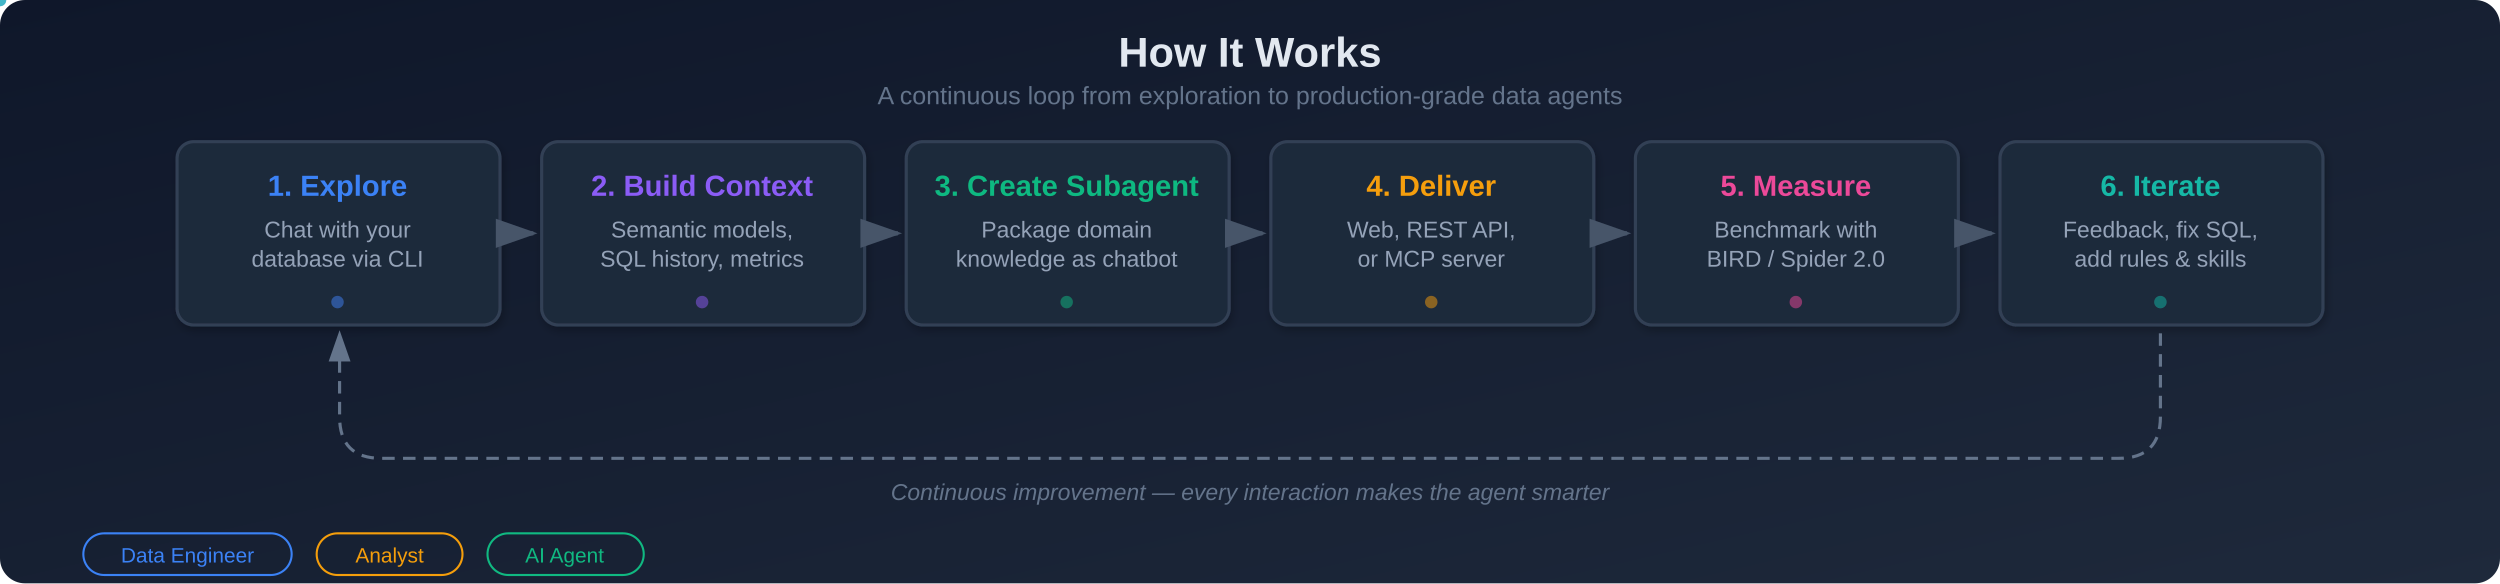
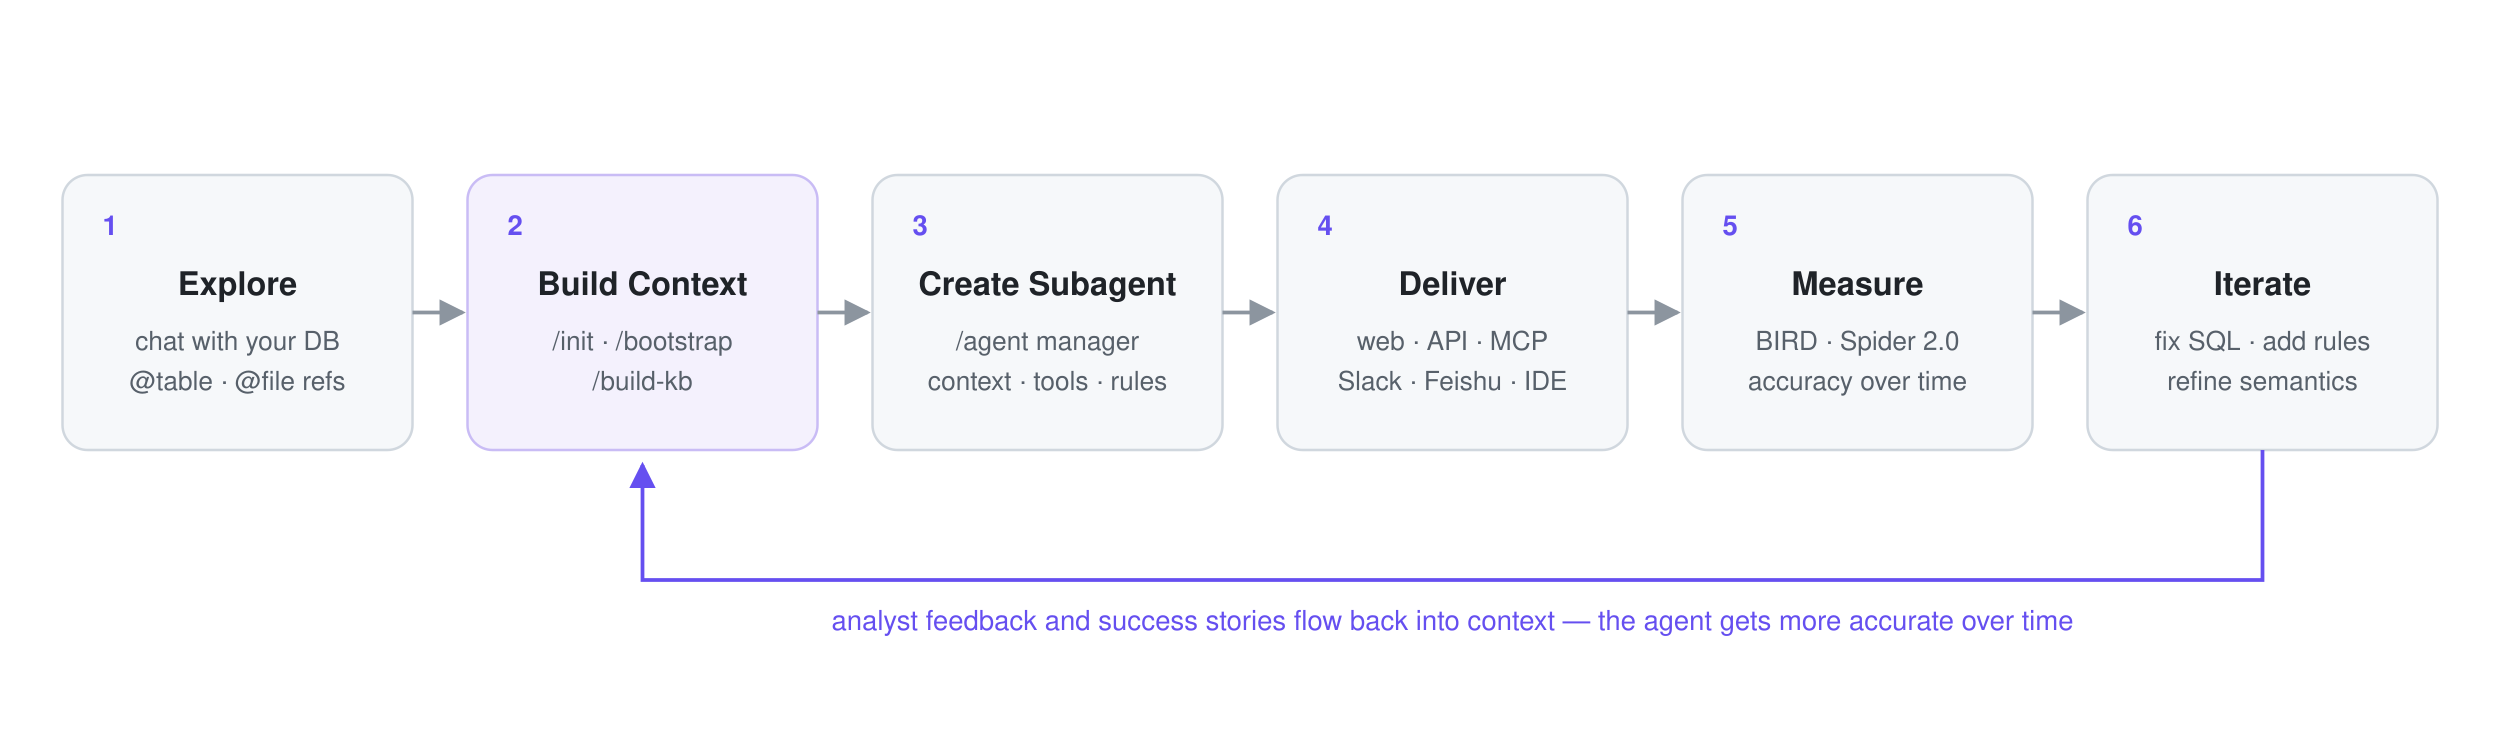
- <svg xmlns="http://www.w3.org/2000/svg" width="1200" height="280" viewBox="0 0 1200 280">
+ <svg xmlns="http://www.w3.org/2000/svg" viewBox="0 0 1000 300" role="img" aria-label="How Datus works: explore, build context, create a subagent, deliver, measure, iterate — with feedback flowing back into context.">
+   <style>
+     text { font-family: -apple-system, BlinkMacSystemFont, "Segoe UI", Helvetica, Arial, sans-serif; }
+     .box { fill: #f6f8fa; stroke: #d0d7de; }
+     .box-accent { fill: #f4f1fd; stroke: #c9bcf5; }
+     .num { fill: #654FF0; font-size: 11px; font-weight: 700; }
+     .title { fill: #1f2328; font-size: 13px; font-weight: 600; }
+     .sub { fill: #57606a; font-size: 10.5px; }
+     .flow { stroke: #8c959f; stroke-width: 1.5; fill: none; }
+     .flow-accent { stroke: #654FF0; stroke-width: 1.5; fill: none; }
+     .flowlabel-accent { fill: #654FF0; font-size: 11px; }
+     .arrow { fill: #8c959f; }
+     .arrow-accent { fill: #654FF0; }
+     @media (prefers-color-scheme: dark) {
+       .box { fill: #161b22; stroke: #30363d; }
+       .box-accent { fill: #1c1832; stroke: #4c3d8f; }
+       .num { fill: #a78bfa; }
+       .title { fill: #e6edf3; }
+       .sub { fill: #8b949e; }
+       .flow { stroke: #6e7681; }
+       .flow-accent { stroke: #a78bfa; }
+       .flowlabel-accent { fill: #a78bfa; }
+       .arrow { fill: #6e7681; }
+       .arrow-accent { fill: #a78bfa; }
+     }
+   </style>
  <defs>
-     <linearGradient id="bgGrad" x1="0%" y1="0%" x2="100%" y2="100%">
-       <stop offset="0%" style="stop-color:#0f172a" />
-       <stop offset="100%" style="stop-color:#1e293b" />
-     </linearGradient>
-     <filter id="shadow">
-       <feDropShadow dx="1" dy="2" stdDeviation="2" flood-color="#000" flood-opacity="0.25" />
-     </filter>
-     <marker id="arrow" markerWidth="10" markerHeight="7" refX="9" refY="3.5" orient="auto">
-       <polygon points="0 0, 10 3.5, 0 7" fill="#475569" />
+     <marker id="hw-ah" viewBox="0 0 8 8" refX="7" refY="4" markerWidth="7" markerHeight="7" orient="auto-start-reverse">
+       <path d="M0,0 L8,4 L0,8 z" class="arrow" />
    </marker>
-     <marker id="loopArrow" markerWidth="10" markerHeight="7" refX="9" refY="3.5" orient="auto">
-       <polygon points="0 0, 10 3.5, 0 7" fill="#64748b" />
+     <marker id="hw-ah-accent" viewBox="0 0 8 8" refX="7" refY="4" markerWidth="7" markerHeight="7" orient="auto-start-reverse">
+       <path d="M0,0 L8,4 L0,8 z" class="arrow-accent" />
    </marker>
  </defs>
-   <rect width="1200" height="280" rx="12" fill="url(#bgGrad)" />
-   <text x="600" y="32" font-family="Arial, sans-serif" font-size="20" font-weight="bold" fill="#e2e8f0" text-anchor="middle">How It Works</text>
-   <text x="600" y="50" font-family="Arial, sans-serif" font-size="12" fill="#64748b" text-anchor="middle">A continuous loop from exploration to production-grade data agents</text>
-   <g filter="url(#shadow)">
-     <rect x="85" y="68" width="155" height="88" rx="8" fill="#1e293b" stroke="#334155" stroke-width="1.5" />
-     <text x="162" y="94" font-family="Arial, sans-serif" font-size="14" font-weight="bold" fill="#3b82f6" text-anchor="middle">1. Explore</text>
-     <text x="162" y="114" font-family="Arial, sans-serif" font-size="11" fill="#94a3b8" text-anchor="middle">Chat with your</text>
-     <text x="162" y="128" font-family="Arial, sans-serif" font-size="11" fill="#94a3b8" text-anchor="middle">database via CLI</text>
-     <circle cx="162" cy="145" r="3" fill="#3b82f6" opacity="0.5" />
-   </g>
-   <line x1="244" y1="112" x2="256" y2="112" stroke="#475569" stroke-width="2" marker-end="url(#arrow)" />
-   <g filter="url(#shadow)">
-     <rect x="260" y="68" width="155" height="88" rx="8" fill="#1e293b" stroke="#334155" stroke-width="1.5" />
-     <text x="337" y="94" font-family="Arial, sans-serif" font-size="14" font-weight="bold" fill="#8b5cf6" text-anchor="middle">2. Build Context</text>
-     <text x="337" y="114" font-family="Arial, sans-serif" font-size="11" fill="#94a3b8" text-anchor="middle">Semantic models,</text>
-     <text x="337" y="128" font-family="Arial, sans-serif" font-size="11" fill="#94a3b8" text-anchor="middle">SQL history, metrics</text>
-     <circle cx="337" cy="145" r="3" fill="#8b5cf6" opacity="0.5" />
-   </g>
-   <line x1="419" y1="112" x2="431" y2="112" stroke="#475569" stroke-width="2" marker-end="url(#arrow)" />
-   <g filter="url(#shadow)">
-     <rect x="435" y="68" width="155" height="88" rx="8" fill="#1e293b" stroke="#334155" stroke-width="1.5" />
-     <text x="512" y="94" font-family="Arial, sans-serif" font-size="14" font-weight="bold" fill="#10b981" text-anchor="middle">3. Create Subagent</text>
-     <text x="512" y="114" font-family="Arial, sans-serif" font-size="11" fill="#94a3b8" text-anchor="middle">Package domain</text>
-     <text x="512" y="128" font-family="Arial, sans-serif" font-size="11" fill="#94a3b8" text-anchor="middle">knowledge as chatbot</text>
-     <circle cx="512" cy="145" r="3" fill="#10b981" opacity="0.5" />
-   </g>
-   <line x1="594" y1="112" x2="606" y2="112" stroke="#475569" stroke-width="2" marker-end="url(#arrow)" />
-   <g filter="url(#shadow)">
-     <rect x="610" y="68" width="155" height="88" rx="8" fill="#1e293b" stroke="#334155" stroke-width="1.5" />
-     <text x="687" y="94" font-family="Arial, sans-serif" font-size="14" font-weight="bold" fill="#f59e0b" text-anchor="middle">4. Deliver</text>
-     <text x="687" y="114" font-family="Arial, sans-serif" font-size="11" fill="#94a3b8" text-anchor="middle">Web, REST API,</text>
-     <text x="687" y="128" font-family="Arial, sans-serif" font-size="11" fill="#94a3b8" text-anchor="middle">or MCP server</text>
-     <circle cx="687" cy="145" r="3" fill="#f59e0b" opacity="0.5" />
-   </g>
-   <line x1="769" y1="112" x2="781" y2="112" stroke="#475569" stroke-width="2" marker-end="url(#arrow)" />
-   <g filter="url(#shadow)">
-     <rect x="785" y="68" width="155" height="88" rx="8" fill="#1e293b" stroke="#334155" stroke-width="1.5" />
-     <text x="862" y="94" font-family="Arial, sans-serif" font-size="14" font-weight="bold" fill="#ec4899" text-anchor="middle">5. Measure</text>
-     <text x="862" y="114" font-family="Arial, sans-serif" font-size="11" fill="#94a3b8" text-anchor="middle">Benchmark with</text>
-     <text x="862" y="128" font-family="Arial, sans-serif" font-size="11" fill="#94a3b8" text-anchor="middle">BIRD / Spider 2.0</text>
-     <circle cx="862" cy="145" r="3" fill="#ec4899" opacity="0.5" />
-   </g>
-   <line x1="944" y1="112" x2="956" y2="112" stroke="#475569" stroke-width="2" marker-end="url(#arrow)" />
-   <g filter="url(#shadow)">
-     <rect x="960" y="68" width="155" height="88" rx="8" fill="#1e293b" stroke="#334155" stroke-width="1.5" />
-     <text x="1037" y="94" font-family="Arial, sans-serif" font-size="14" font-weight="bold" fill="#14b8a6" text-anchor="middle">6. Iterate</text>
-     <text x="1037" y="114" font-family="Arial, sans-serif" font-size="11" fill="#94a3b8" text-anchor="middle">Feedback, fix SQL,</text>
-     <text x="1037" y="128" font-family="Arial, sans-serif" font-size="11" fill="#94a3b8" text-anchor="middle">add rules &amp; skills</text>
-     <circle cx="1037" cy="145" r="3" fill="#14b8a6" opacity="0.5" />
-   </g>
-   <path d="M1037,160 L1037,200 Q1037,220 1017,220 L183,220 Q163,220 163,200 L163,160" fill="none" stroke="#64748b" stroke-width="1.5" stroke-dasharray="6,4" marker-end="url(#loopArrow)" />
-   <text x="600" y="240" font-family="Arial, sans-serif" font-size="11" fill="#64748b" text-anchor="middle" font-style="italic">Continuous improvement — every interaction makes the agent smarter</text>
-   <circle r="3" fill="#3b82f6" opacity="0.6">
-     <animateMotion path="M162,112 L1037,112" dur="4s" repeatCount="indefinite" />
-     <animate attributeName="opacity" values="0;0.6;0.6;0" dur="4s" repeatCount="indefinite" />
-   </circle>
-   <circle r="3" fill="#14b8a6" opacity="0.6">
-     <animateMotion path="M1037,160 L1037,200 Q1037,220 1017,220 L183,220 Q163,220 163,200 L163,160" dur="5s" repeatCount="indefinite" />
-     <animate attributeName="opacity" values="0;0.6;0.6;0" dur="5s" repeatCount="indefinite" />
-   </circle>
-   <rect x="40" y="256" width="100" height="20" rx="10" fill="none" stroke="#3b82f6" stroke-width="1" />
-   <text x="90" y="270" font-family="Arial, sans-serif" font-size="10" fill="#3b82f6" text-anchor="middle">Data Engineer</text>
-   <rect x="152" y="256" width="70" height="20" rx="10" fill="none" stroke="#f59e0b" stroke-width="1" />
-   <text x="187" y="270" font-family="Arial, sans-serif" font-size="10" fill="#f59e0b" text-anchor="middle">Analyst</text>
-   <rect x="234" y="256" width="75" height="20" rx="10" fill="none" stroke="#10b981" stroke-width="1" />
-   <text x="271" y="270" font-family="Arial, sans-serif" font-size="10" fill="#10b981" text-anchor="middle">AI Agent</text>
+   <rect x="25" y="70" width="140" height="110" rx="10" class="box" />
+   <text x="41" y="94" class="num">1</text>
+   <text x="95" y="118" text-anchor="middle" class="title">Explore</text>
+   <text x="95" y="140" text-anchor="middle" class="sub">chat with your DB</text>
+   <text x="95" y="156" text-anchor="middle" class="sub">@table · @file refs</text>
+   <line x1="165" y1="125" x2="185" y2="125" class="flow" marker-end="url(#hw-ah)" />
+   <rect x="187" y="70" width="140" height="110" rx="10" class="box-accent" />
+   <text x="203" y="94" class="num">2</text>
+   <text x="257" y="118" text-anchor="middle" class="title">Build Context</text>
+   <text x="257" y="140" text-anchor="middle" class="sub">/init · /bootstrap</text>
+   <text x="257" y="156" text-anchor="middle" class="sub">/build-kb</text>
+   <line x1="327" y1="125" x2="347" y2="125" class="flow" marker-end="url(#hw-ah)" />
+   <rect x="349" y="70" width="140" height="110" rx="10" class="box" />
+   <text x="365" y="94" class="num">3</text>
+   <text x="419" y="118" text-anchor="middle" class="title">Create Subagent</text>
+   <text x="419" y="140" text-anchor="middle" class="sub">/agent manager</text>
+   <text x="419" y="156" text-anchor="middle" class="sub">context · tools · rules</text>
+   <line x1="489" y1="125" x2="509" y2="125" class="flow" marker-end="url(#hw-ah)" />
+   <rect x="511" y="70" width="140" height="110" rx="10" class="box" />
+   <text x="527" y="94" class="num">4</text>
+   <text x="581" y="118" text-anchor="middle" class="title">Deliver</text>
+   <text x="581" y="140" text-anchor="middle" class="sub">web · API · MCP</text>
+   <text x="581" y="156" text-anchor="middle" class="sub">Slack · Feishu · IDE</text>
+   <line x1="651" y1="125" x2="671" y2="125" class="flow" marker-end="url(#hw-ah)" />
+   <rect x="673" y="70" width="140" height="110" rx="10" class="box" />
+   <text x="689" y="94" class="num">5</text>
+   <text x="743" y="118" text-anchor="middle" class="title">Measure</text>
+   <text x="743" y="140" text-anchor="middle" class="sub">BIRD · Spider 2.0</text>
+   <text x="743" y="156" text-anchor="middle" class="sub">accuracy over time</text>
+   <line x1="813" y1="125" x2="833" y2="125" class="flow" marker-end="url(#hw-ah)" />
+   <rect x="835" y="70" width="140" height="110" rx="10" class="box" />
+   <text x="851" y="94" class="num">6</text>
+   <text x="905" y="118" text-anchor="middle" class="title">Iterate</text>
+   <text x="905" y="140" text-anchor="middle" class="sub">fix SQL · add rules</text>
+   <text x="905" y="156" text-anchor="middle" class="sub">refine semantics</text>
+   <path d="M 905 180 L 905 232 L 257 232 L 257 186" class="flow-accent" marker-end="url(#hw-ah-accent)" />
+   <text x="581" y="252" text-anchor="middle" class="flowlabel-accent">analyst feedback and success stories flow back into context — the agent gets more accurate over time</text>
</svg>
